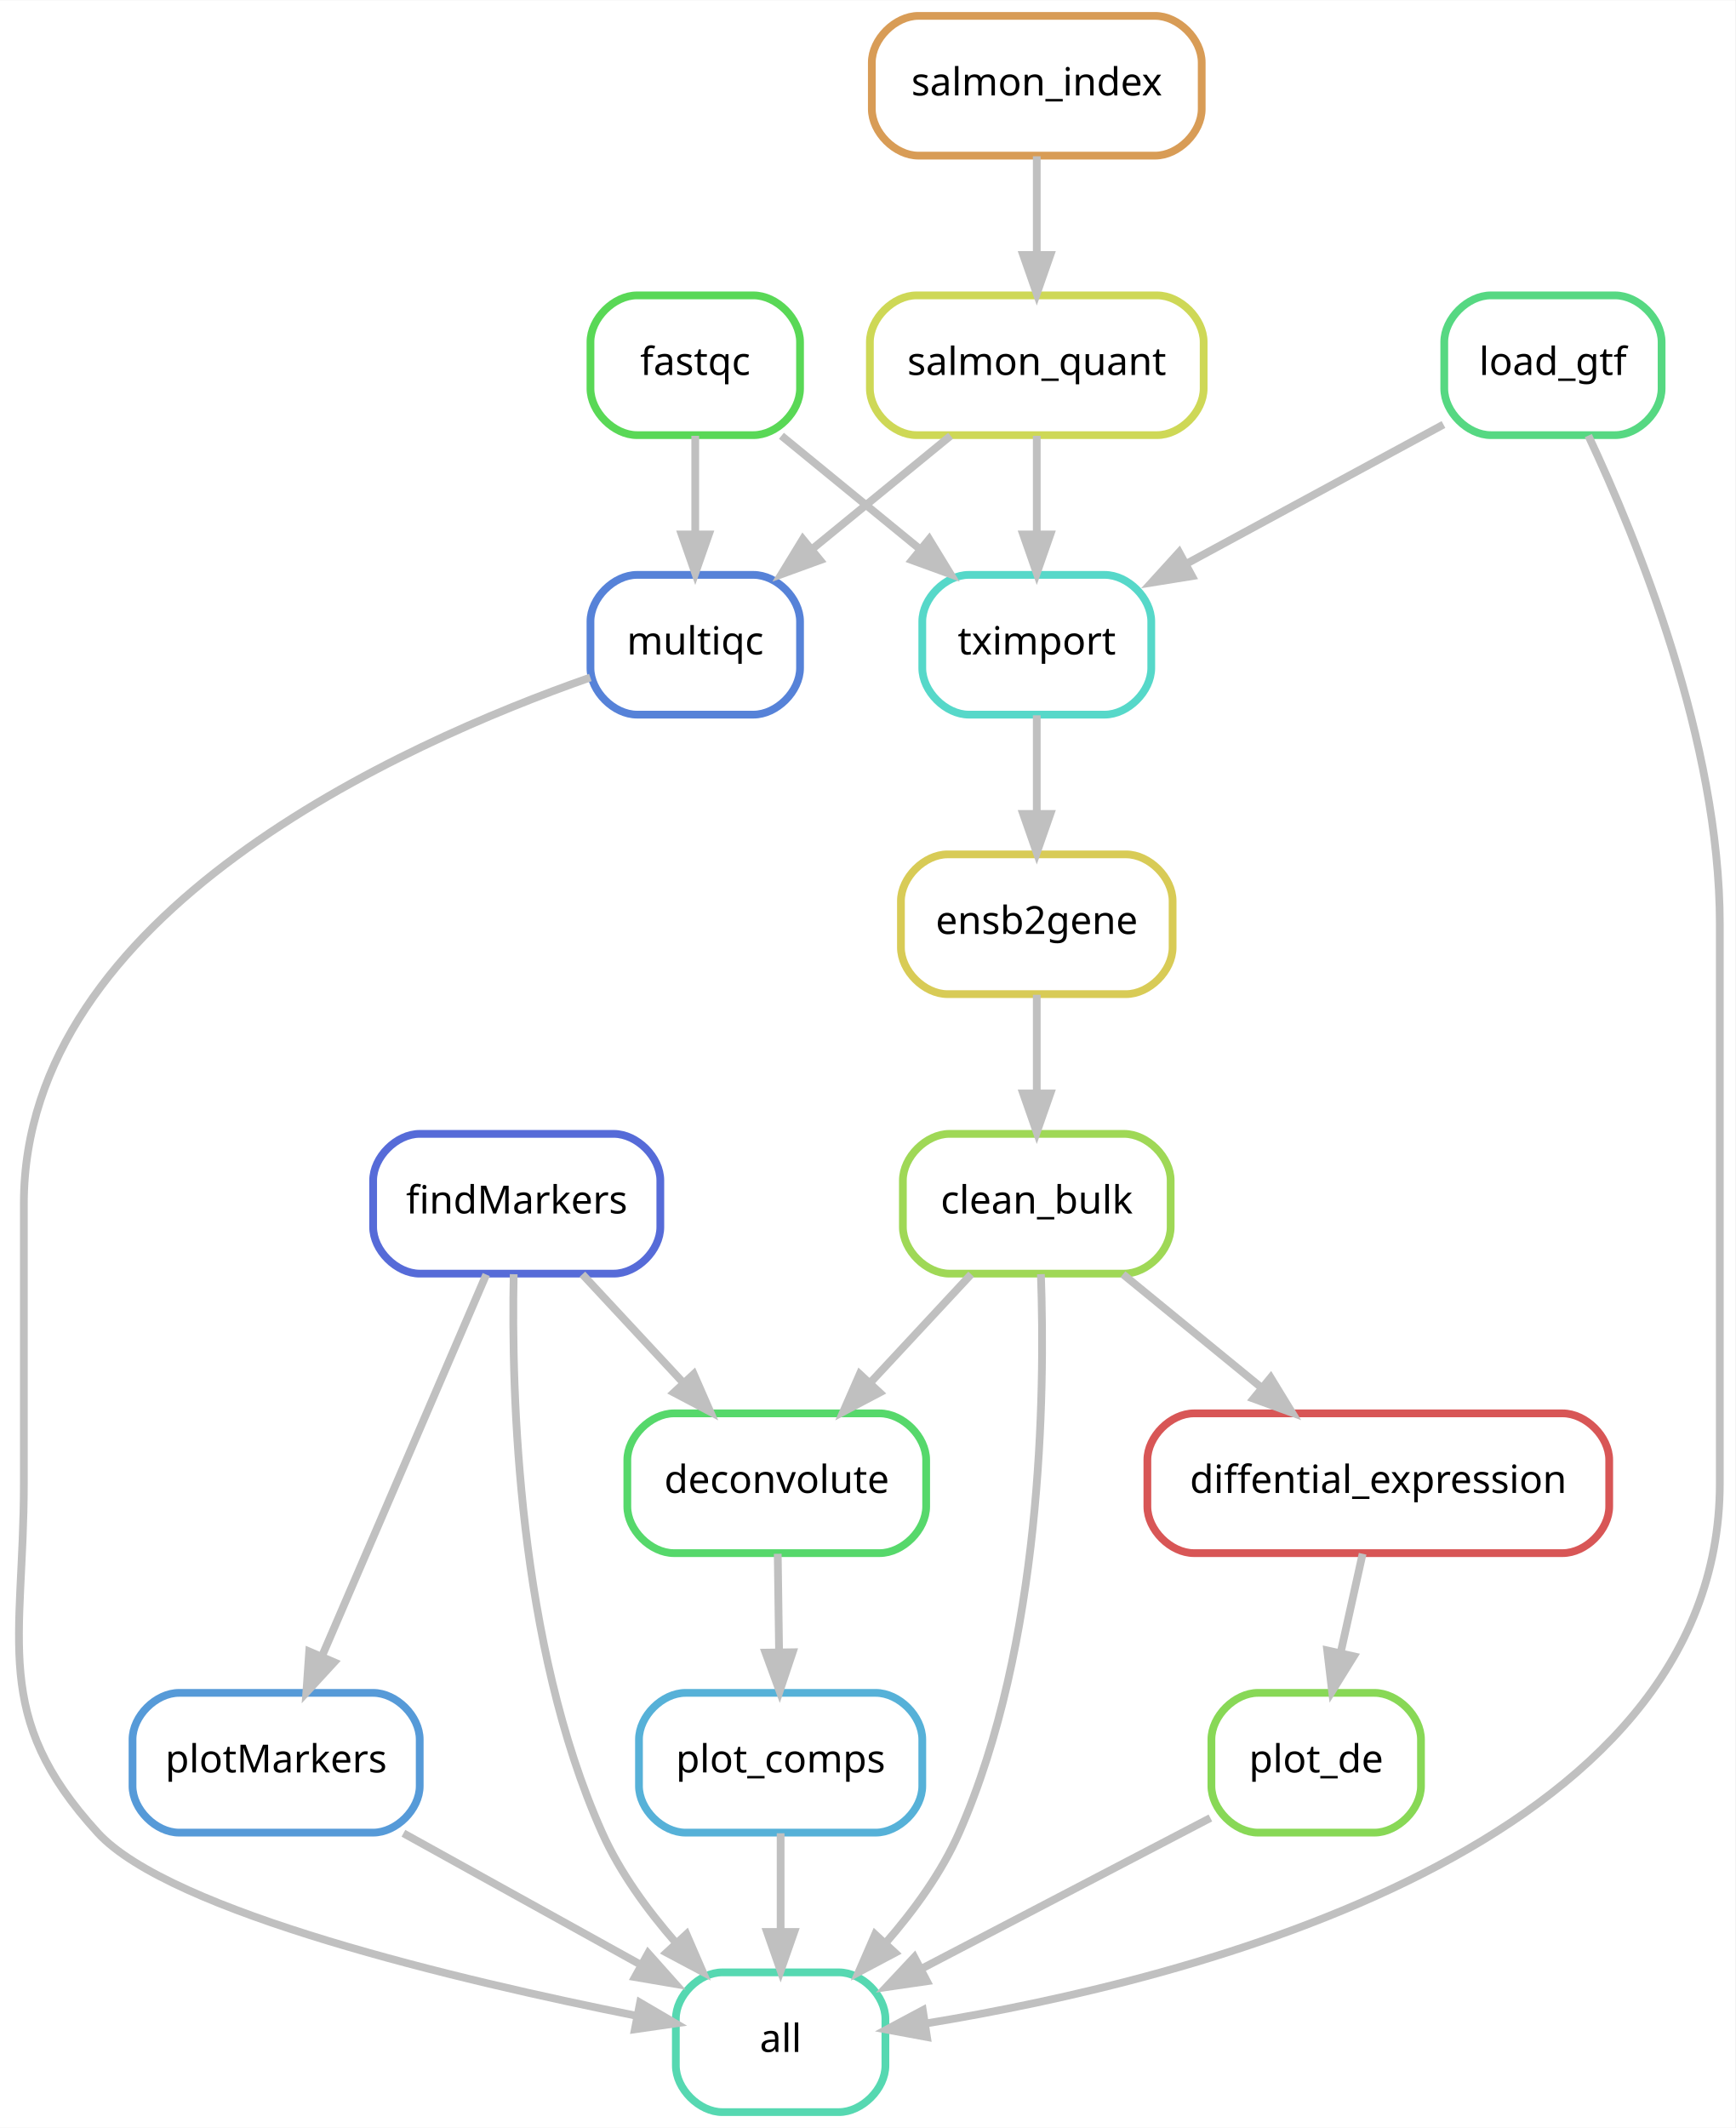
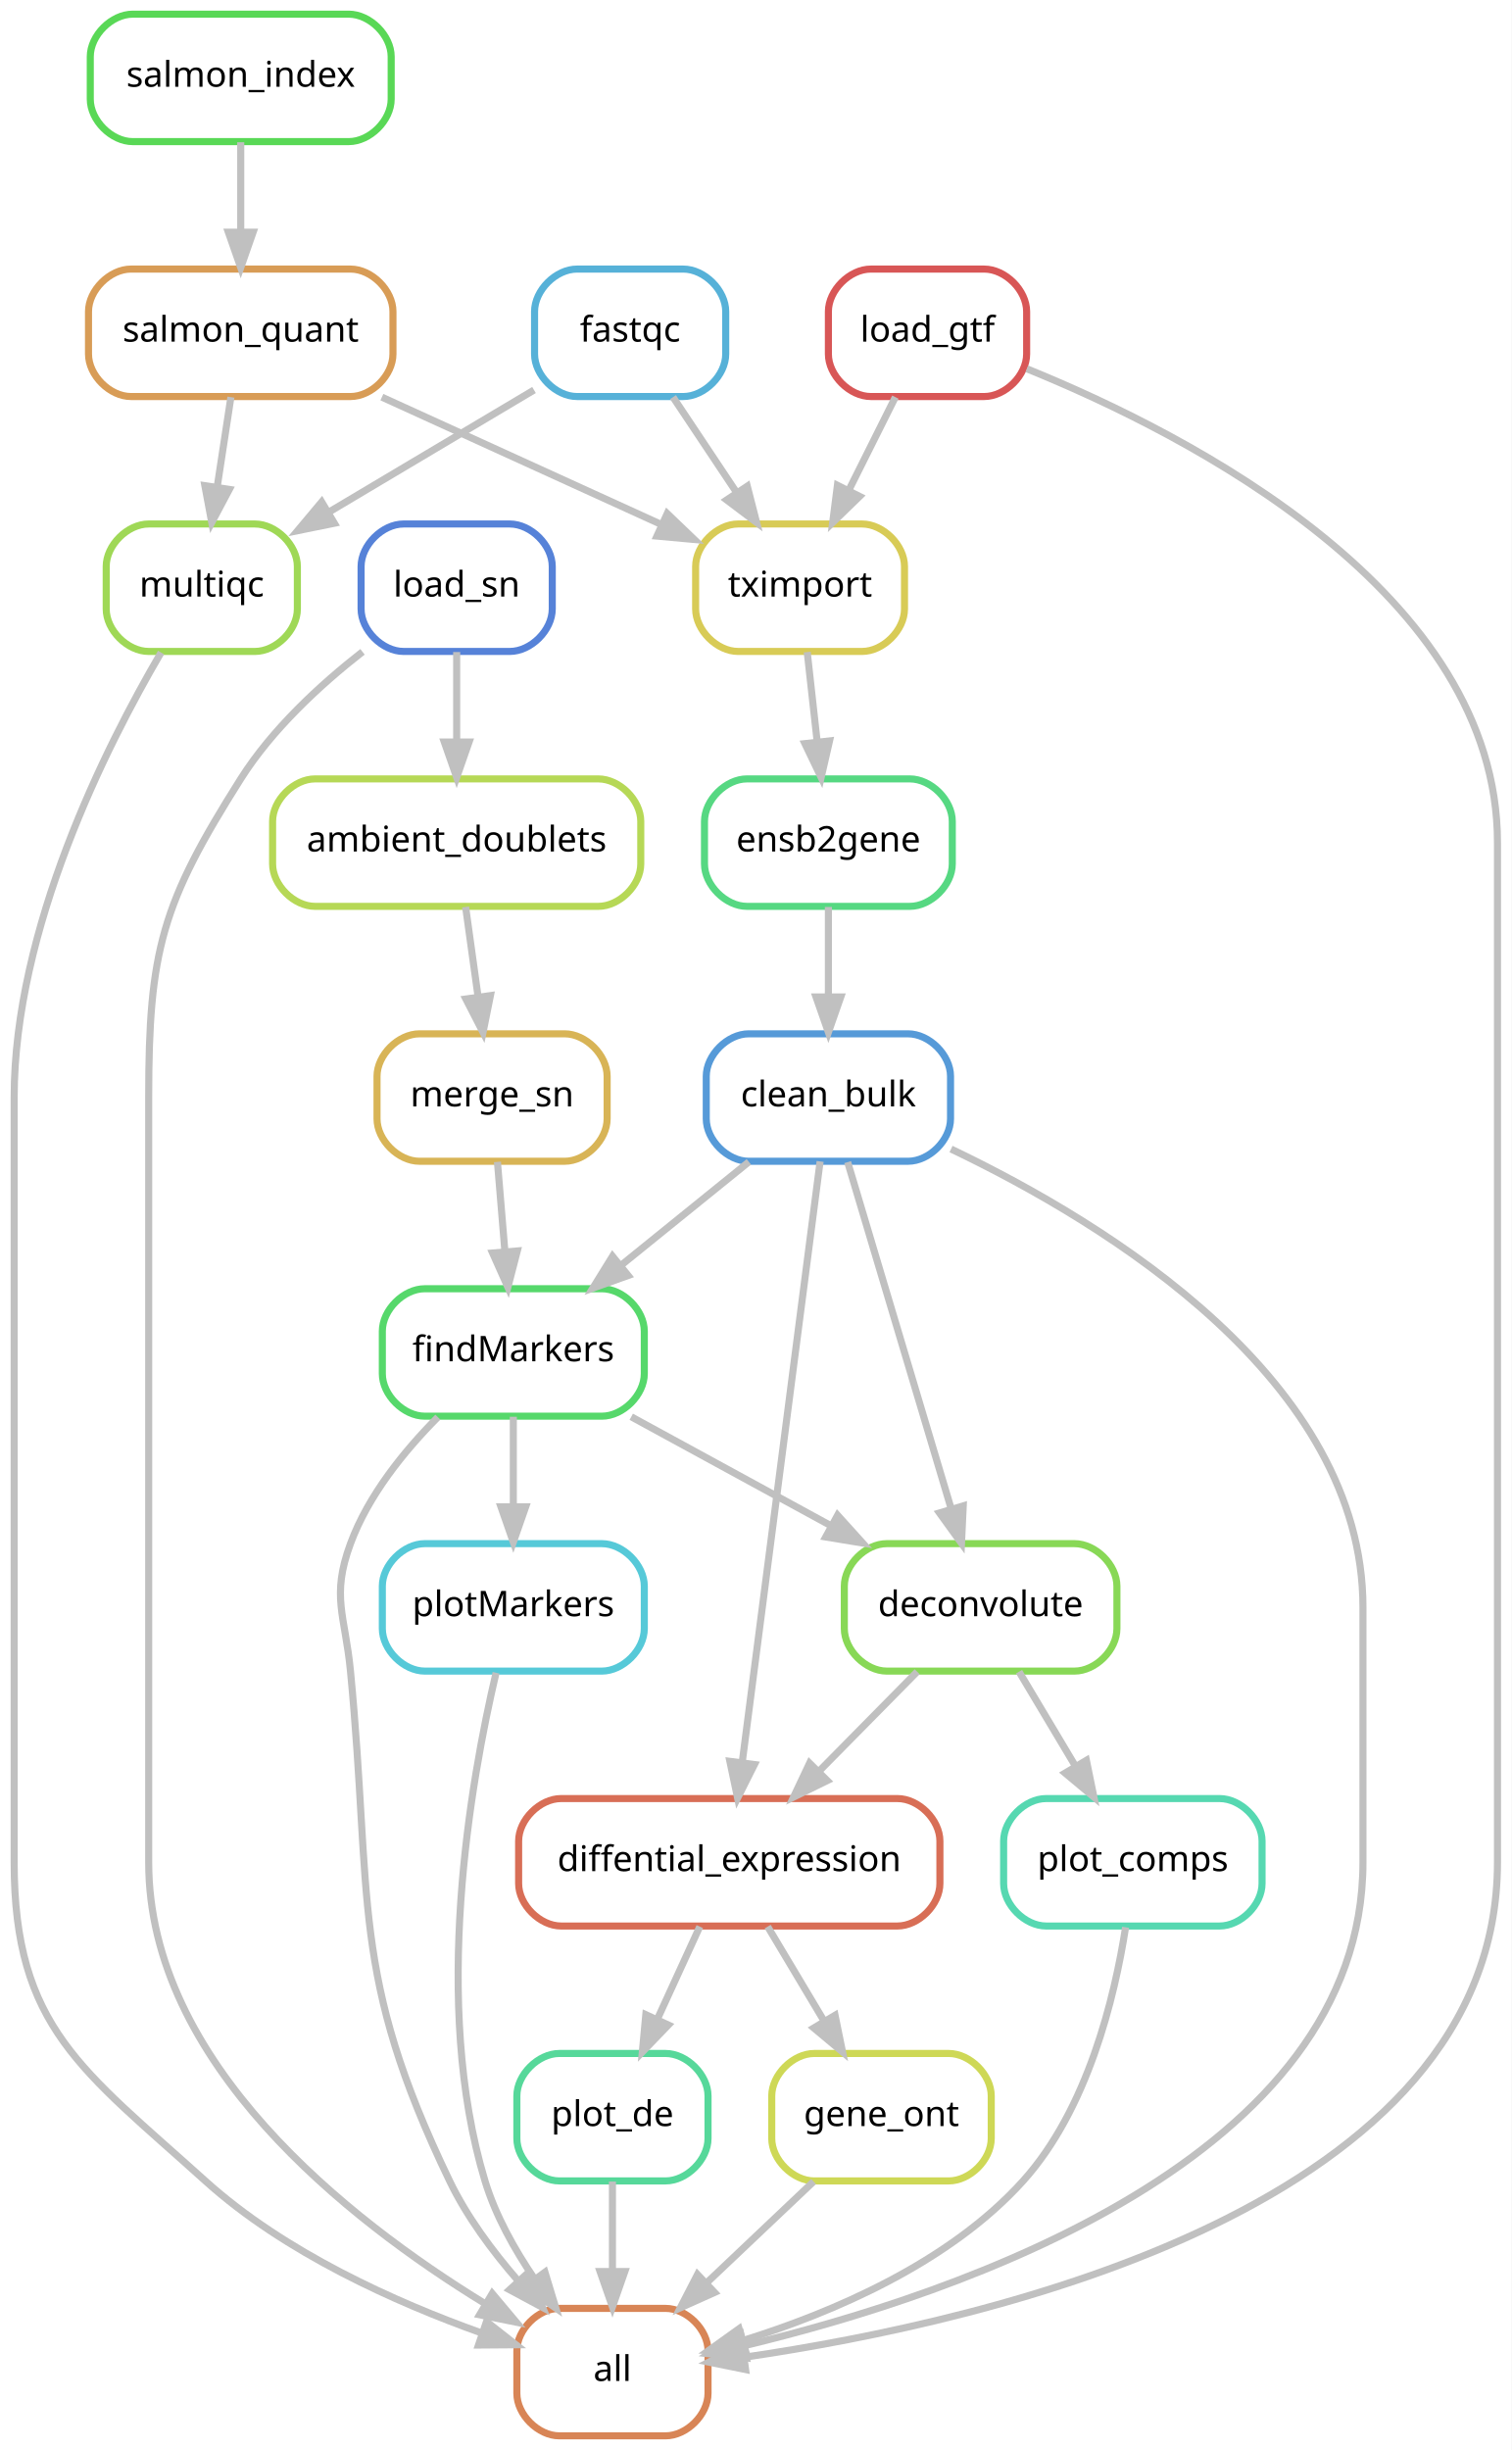
- <svg xmlns="http://www.w3.org/2000/svg" width="447pt" height="548pt" viewBox="0.00 0.00 447.15 548.00">
-   <g id="graph0" class="graph" transform="scale(1 1) rotate(0) translate(4 544)">
-     <polygon fill="#ffffff" stroke="transparent" points="-4,4 -4,-544 443.146,-544 443.146,4 -4,4" />
+ <svg xmlns="http://www.w3.org/2000/svg" width="427pt" height="692pt" viewBox="0.00 0.00 427.00 692.00">
+   <g id="graph0" class="graph" transform="scale(1 1) rotate(0) translate(4 688)">
+     <polygon fill="#ffffff" stroke="transparent" points="-4,4 -4,-688 423,-688 423,4 -4,4" />
    <g id="node1" class="node">
-       <path fill="none" stroke="#56d8b1" stroke-width="2" d="M212.146,-36C212.146,-36 182.146,-36 182.146,-36 176.146,-36 170.146,-30 170.146,-24 170.146,-24 170.146,-12 170.146,-12 170.146,-6 176.146,0 182.146,0 182.146,0 212.146,0 212.146,0 218.146,0 224.146,-6 224.146,-12 224.146,-12 224.146,-24 224.146,-24 224.146,-30 218.146,-36 212.146,-36" />
-       <text text-anchor="middle" x="197.146" y="-15.5" font-family="sans" font-size="10.00" fill="#000000">all</text>
+       <path fill="none" stroke="#d88556" stroke-width="2" d="M184,-36C184,-36 154,-36 154,-36 148,-36 142,-30 142,-24 142,-24 142,-12 142,-12 142,-6 148,0 154,0 154,0 184,0 184,0 190,0 196,-6 196,-12 196,-12 196,-24 196,-24 196,-30 190,-36 184,-36" />
+       <text text-anchor="middle" x="169" y="-15.5" font-family="sans" font-size="10.00" fill="#000000">all</text>
    </g>
    <g id="node2" class="node">
-       <path fill="none" stroke="#5682d8" stroke-width="2" d="M190.146,-396C190.146,-396 160.146,-396 160.146,-396 154.146,-396 148.146,-390 148.146,-384 148.146,-384 148.146,-372 148.146,-372 148.146,-366 154.146,-360 160.146,-360 160.146,-360 190.146,-360 190.146,-360 196.146,-360 202.146,-366 202.146,-372 202.146,-372 202.146,-384 202.146,-384 202.146,-390 196.146,-396 190.146,-396" />
-       <text text-anchor="middle" x="175.146" y="-375.5" font-family="sans" font-size="10.00" fill="#000000">multiqc</text>
+       <path fill="none" stroke="#9fd856" stroke-width="2" d="M68,-540C68,-540 38,-540 38,-540 32,-540 26,-534 26,-528 26,-528 26,-516 26,-516 26,-510 32,-504 38,-504 38,-504 68,-504 68,-504 74,-504 80,-510 80,-516 80,-516 80,-528 80,-528 80,-534 74,-540 68,-540" />
+       <text text-anchor="middle" x="53" y="-519.5" font-family="sans" font-size="10.00" fill="#000000">multiqc</text>
+     </g>
+     <g id="edge5" class="edge">
+       <path fill="none" stroke="#c0c0c0" stroke-width="2" d="M41.5,-503.696C25.912,-477.088 0,-425.685 0,-378 0,-378 0,-378 0,-162 0,-115.352 19.386,-103.271 54,-72 76.441,-51.727 107.831,-37.68 132.148,-29.005" />
+       <polygon fill="#c0c0c0" stroke="#c0c0c0" stroke-width="2" points="133.423,-32.268 141.754,-25.723 131.16,-25.644 133.423,-32.268" />
+     </g>
+     <g id="node3" class="node">
+       <path fill="none" stroke="#d89c56" stroke-width="2" d="M95,-612C95,-612 33,-612 33,-612 27,-612 21,-606 21,-600 21,-600 21,-588 21,-588 21,-582 27,-576 33,-576 33,-576 95,-576 95,-576 101,-576 107,-582 107,-588 107,-588 107,-600 107,-600 107,-606 101,-612 95,-612" />
+       <text text-anchor="middle" x="64" y="-591.5" font-family="sans" font-size="10.00" fill="#000000">salmon_quant</text>
+     </g>
+     <g id="edge10" class="edge">
+       <path fill="none" stroke="#c0c0c0" stroke-width="2" d="M61.224,-575.831C60.048,-568.131 58.649,-558.974 57.341,-550.417" />
+       <polygon fill="#c0c0c0" stroke="#c0c0c0" stroke-width="2" points="60.783,-549.77 55.813,-540.413 53.864,-550.827 60.783,-549.77" />
+     </g>
+     <g id="node14" class="node">
+       <path fill="none" stroke="#d8cb56" stroke-width="2" d="M239.5,-540C239.5,-540 204.5,-540 204.5,-540 198.5,-540 192.5,-534 192.5,-528 192.5,-528 192.5,-516 192.5,-516 192.5,-510 198.5,-504 204.5,-504 204.5,-504 239.5,-504 239.5,-504 245.5,-504 251.5,-510 251.5,-516 251.5,-516 251.5,-528 251.5,-528 251.5,-534 245.5,-540 239.5,-540" />
+       <text text-anchor="middle" x="222" y="-519.5" font-family="sans" font-size="10.00" fill="#000000">tximport</text>
+     </g>
+     <g id="edge22" class="edge">
+       <path fill="none" stroke="#c0c0c0" stroke-width="2" d="M103.87,-575.831C128.082,-564.798 158.853,-550.776 182.92,-539.808" />
+       <polygon fill="#c0c0c0" stroke="#c0c0c0" stroke-width="2" points="184.47,-542.948 192.119,-535.617 181.568,-536.579 184.47,-542.948" />
+     </g>
+     <g id="node4" class="node">
+       <path fill="none" stroke="#59d856" stroke-width="2" d="M94.5,-684C94.5,-684 33.5,-684 33.5,-684 27.5,-684 21.5,-678 21.5,-672 21.5,-672 21.5,-660 21.5,-660 21.5,-654 27.5,-648 33.5,-648 33.5,-648 94.5,-648 94.5,-648 100.5,-648 106.5,-654 106.5,-660 106.5,-660 106.5,-672 106.5,-672 106.5,-678 100.5,-684 94.5,-684" />
+       <text text-anchor="middle" x="64" y="-663.5" font-family="sans" font-size="10.00" fill="#000000">salmon_index</text>
+     </g>
+     <g id="edge12" class="edge">
+       <path fill="none" stroke="#c0c0c0" stroke-width="2" d="M64,-647.831C64,-640.131 64,-630.974 64,-622.417" />
+       <polygon fill="#c0c0c0" stroke="#c0c0c0" stroke-width="2" points="67.5,-622.413 64,-612.413 60.5,-622.413 67.5,-622.413" />
+     </g>
+     <g id="node5" class="node">
+       <path fill="none" stroke="#56b1d8" stroke-width="2" d="M189,-612C189,-612 159,-612 159,-612 153,-612 147,-606 147,-600 147,-600 147,-588 147,-588 147,-582 153,-576 159,-576 159,-576 189,-576 189,-576 195,-576 201,-582 201,-588 201,-588 201,-600 201,-600 201,-606 195,-612 189,-612" />
+       <text text-anchor="middle" x="174" y="-591.5" font-family="sans" font-size="10.00" fill="#000000">fastqc</text>
+     </g>
+     <g id="edge11" class="edge">
+       <path fill="none" stroke="#c0c0c0" stroke-width="2" d="M146.845,-577.842C129.72,-567.652 107.411,-554.376 88.841,-543.327" />
+       <polygon fill="#c0c0c0" stroke="#c0c0c0" stroke-width="2" points="90.448,-540.21 80.064,-538.104 86.868,-546.226 90.448,-540.21" />
+     </g>
+     <g id="edge23" class="edge">
+       <path fill="none" stroke="#c0c0c0" stroke-width="2" d="M186.112,-575.831C191.528,-567.708 198.024,-557.964 203.992,-549.012" />
+       <polygon fill="#c0c0c0" stroke="#c0c0c0" stroke-width="2" points="207.09,-550.675 209.725,-540.413 201.265,-546.792 207.09,-550.675" />
+     </g>
+     <g id="node6" class="node">
+       <path fill="none" stroke="#56d8b1" stroke-width="2" d="M340.5,-180C340.5,-180 291.5,-180 291.5,-180 285.5,-180 279.5,-174 279.5,-168 279.5,-168 279.5,-156 279.5,-156 279.5,-150 285.5,-144 291.5,-144 291.5,-144 340.5,-144 340.5,-144 346.5,-144 352.5,-150 352.5,-156 352.5,-156 352.5,-168 352.5,-168 352.5,-174 346.5,-180 340.5,-180" />
+       <text text-anchor="middle" x="316" y="-159.5" font-family="sans" font-size="10.00" fill="#000000">plot_comps</text>
+     </g>
+     <g id="edge8" class="edge">
+       <path fill="none" stroke="#c0c0c0" stroke-width="2" d="M313.953,-143.647C310.855,-123.789 303.253,-92.257 285,-72 264.127,-48.836 231.269,-34.839 205.845,-26.921" />
+       <polygon fill="#c0c0c0" stroke="#c0c0c0" stroke-width="2" points="206.739,-23.536 196.158,-24.082 204.77,-30.253 206.739,-23.536" />
+     </g>
+     <g id="node7" class="node">
+       <path fill="none" stroke="#88d856" stroke-width="2" d="M299.5,-252C299.5,-252 246.5,-252 246.5,-252 240.5,-252 234.5,-246 234.5,-240 234.5,-240 234.5,-228 234.5,-228 234.5,-222 240.5,-216 246.5,-216 246.5,-216 299.5,-216 299.5,-216 305.5,-216 311.5,-222 311.5,-228 311.5,-228 311.5,-240 311.5,-240 311.5,-246 305.5,-252 299.5,-252" />
+       <text text-anchor="middle" x="273" y="-231.5" font-family="sans" font-size="10.00" fill="#000000">deconvolute</text>
+     </g>
+     <g id="edge13" class="edge">
+       <path fill="none" stroke="#c0c0c0" stroke-width="2" d="M283.851,-215.831C288.702,-207.708 294.522,-197.964 299.868,-189.012" />
+       <polygon fill="#c0c0c0" stroke="#c0c0c0" stroke-width="2" points="302.881,-190.793 305.003,-180.413 296.871,-187.204 302.881,-190.793" />
+     </g>
+     <g id="node17" class="node">
+       <path fill="none" stroke="#d86e56" stroke-width="2" d="M249.5,-180C249.5,-180 154.5,-180 154.5,-180 148.5,-180 142.5,-174 142.5,-168 142.5,-168 142.5,-156 142.5,-156 142.5,-150 148.5,-144 154.5,-144 154.5,-144 249.5,-144 249.5,-144 255.5,-144 261.5,-150 261.5,-156 261.5,-156 261.5,-168 261.5,-168 261.5,-174 255.5,-180 249.5,-180" />
+       <text text-anchor="middle" x="202" y="-159.5" font-family="sans" font-size="10.00" fill="#000000">diffential_expression</text>
+     </g>
+     <g id="edge27" class="edge">
+       <path fill="none" stroke="#c0c0c0" stroke-width="2" d="M255.084,-215.831C246.656,-207.285 236.459,-196.944 227.264,-187.62" />
+       <polygon fill="#c0c0c0" stroke="#c0c0c0" stroke-width="2" points="229.671,-185.076 220.157,-180.413 224.687,-189.991 229.671,-185.076" />
+     </g>
+     <g id="node8" class="node">
+       <path fill="none" stroke="#56d86b" stroke-width="2" d="M166,-324C166,-324 116,-324 116,-324 110,-324 104,-318 104,-312 104,-312 104,-300 104,-300 104,-294 110,-288 116,-288 116,-288 166,-288 166,-288 172,-288 178,-294 178,-300 178,-300 178,-312 178,-312 178,-318 172,-324 166,-324" />
+       <text text-anchor="middle" x="141" y="-303.5" font-family="sans" font-size="10.00" fill="#000000">findMarkers</text>
+     </g>
+     <g id="edge2" class="edge">
+       <path fill="none" stroke="#c0c0c0" stroke-width="2" d="M119.687,-287.731C110.187,-278.176 100.021,-265.637 95,-252 89.472,-236.985 93.466,-231.926 95,-216 101.251,-151.102 94.711,-130.742 123,-72 127.859,-61.91 135.071,-52.174 142.35,-43.815" />
+       <polygon fill="#c0c0c0" stroke="#c0c0c0" stroke-width="2" points="145.102,-45.992 149.276,-36.255 139.94,-41.264 145.102,-45.992" />
+     </g>
+     <g id="edge15" class="edge">
+       <path fill="none" stroke="#c0c0c0" stroke-width="2" d="M174.309,-287.831C191.427,-278.494 212.471,-267.016 230.722,-257.061" />
+       <polygon fill="#c0c0c0" stroke="#c0c0c0" stroke-width="2" points="232.599,-260.024 239.702,-252.163 229.246,-253.879 232.599,-260.024" />
+     </g>
+     <g id="node18" class="node">
+       <path fill="none" stroke="#56c9d8" stroke-width="2" d="M166,-252C166,-252 116,-252 116,-252 110,-252 104,-246 104,-240 104,-240 104,-228 104,-228 104,-222 110,-216 116,-216 116,-216 166,-216 166,-216 172,-216 178,-222 178,-228 178,-228 178,-240 178,-240 178,-246 172,-252 166,-252" />
+       <text text-anchor="middle" x="141" y="-231.5" font-family="sans" font-size="10.00" fill="#000000">plotMarkers</text>
+     </g>
+     <g id="edge28" class="edge">
+       <path fill="none" stroke="#c0c0c0" stroke-width="2" d="M141,-287.831C141,-280.131 141,-270.974 141,-262.417" />
+       <polygon fill="#c0c0c0" stroke="#c0c0c0" stroke-width="2" points="144.5,-262.413 141,-252.413 137.5,-262.413 144.5,-262.413" />
+     </g>
+     <g id="node9" class="node">
+       <path fill="none" stroke="#d8b456" stroke-width="2" d="M155.5,-396C155.5,-396 114.5,-396 114.5,-396 108.5,-396 102.5,-390 102.5,-384 102.5,-384 102.5,-372 102.5,-372 102.5,-366 108.5,-360 114.5,-360 114.5,-360 155.5,-360 155.5,-360 161.5,-360 167.5,-366 167.5,-372 167.5,-372 167.5,-384 167.5,-384 167.5,-390 161.5,-396 155.5,-396" />
+       <text text-anchor="middle" x="135" y="-375.5" font-family="sans" font-size="10.00" fill="#000000">merge_sn</text>
+     </g>
+     <g id="edge16" class="edge">
+       <path fill="none" stroke="#c0c0c0" stroke-width="2" d="M136.514,-359.831C137.156,-352.131 137.919,-342.974 138.632,-334.417" />
+       <polygon fill="#c0c0c0" stroke="#c0c0c0" stroke-width="2" points="142.123,-334.669 139.466,-324.413 135.147,-334.088 142.123,-334.669" />
+     </g>
+     <g id="node10" class="node">
+       <path fill="none" stroke="#b6d856" stroke-width="2" d="M165,-468C165,-468 85,-468 85,-468 79,-468 73,-462 73,-456 73,-456 73,-444 73,-444 73,-438 79,-432 85,-432 85,-432 165,-432 165,-432 171,-432 177,-438 177,-444 177,-444 177,-456 177,-456 177,-462 171,-468 165,-468" />
+       <text text-anchor="middle" x="125" y="-447.5" font-family="sans" font-size="10.00" fill="#000000">ambient_doublets</text>
+     </g>
+     <g id="edge18" class="edge">
+       <path fill="none" stroke="#c0c0c0" stroke-width="2" d="M127.523,-431.831C128.593,-424.131 129.865,-414.974 131.053,-406.417" />
+       <polygon fill="#c0c0c0" stroke="#c0c0c0" stroke-width="2" points="134.534,-406.8 132.443,-396.413 127.6,-405.837 134.534,-406.8" />
+     </g>
+     <g id="node11" class="node">
+       <path fill="none" stroke="#5682d8" stroke-width="2" d="M140,-540C140,-540 110,-540 110,-540 104,-540 98,-534 98,-528 98,-528 98,-516 98,-516 98,-510 104,-504 110,-504 110,-504 140,-504 140,-504 146,-504 152,-510 152,-516 152,-516 152,-528 152,-528 152,-534 146,-540 140,-540" />
+       <text text-anchor="middle" x="125" y="-519.5" font-family="sans" font-size="10.00" fill="#000000">load_sn</text>
+     </g>
+     <g id="edge6" class="edge">
+       <path fill="none" stroke="#c0c0c0" stroke-width="2" d="M98.398,-503.899C86.344,-494.469 72.842,-481.988 64,-468 41.753,-432.806 38,-419.636 38,-378 38,-378 38,-378 38,-162 38,-105.367 94.126,-61.177 132.903,-37.405" />
+       <polygon fill="#c0c0c0" stroke="#c0c0c0" stroke-width="2" points="135.047,-40.202 141.857,-32.085 131.472,-34.184 135.047,-40.202" />
+     </g>
+     <g id="edge19" class="edge">
+       <path fill="none" stroke="#c0c0c0" stroke-width="2" d="M125,-503.831C125,-496.131 125,-486.974 125,-478.417" />
+       <polygon fill="#c0c0c0" stroke="#c0c0c0" stroke-width="2" points="128.5,-478.413 125,-468.413 121.5,-478.413 128.5,-478.413" />
+     </g>
+     <g id="node12" class="node">
+       <path fill="none" stroke="#569ad8" stroke-width="2" d="M252.5,-396C252.5,-396 207.5,-396 207.5,-396 201.5,-396 195.5,-390 195.5,-384 195.5,-384 195.5,-372 195.5,-372 195.5,-366 201.5,-360 207.5,-360 207.5,-360 252.5,-360 252.5,-360 258.5,-360 264.5,-366 264.5,-372 264.5,-372 264.5,-384 264.5,-384 264.5,-390 258.5,-396 252.5,-396" />
+       <text text-anchor="middle" x="230" y="-375.5" font-family="sans" font-size="10.00" fill="#000000">clean_bulk</text>
    </g>
    <g id="edge4" class="edge">
-       <path fill="none" stroke="#c0c0c0" stroke-width="2" d="M148.115,-369.568C99.458,-352.515 2.146,-309.03 2.146,-234 2.146,-234 2.146,-234 2.146,-162 2.146,-121.118 -6.438,-102.174 21.146,-72 39.891,-51.494 114.345,-33.935 160.198,-24.778" />
-       <polygon fill="#c0c0c0" stroke="#c0c0c0" stroke-width="2" points="160.933,-28.201 170.075,-22.847 159.589,-21.331 160.933,-28.201" />
+       <path fill="none" stroke="#c0c0c0" stroke-width="2" d="M264.642,-363.462C309.223,-342.161 381,-297.937 381,-234 381,-234 381,-234 381,-162 381,-78.511 267.099,-40.048 206.273,-25.46" />
+       <polygon fill="#c0c0c0" stroke="#c0c0c0" stroke-width="2" points="206.811,-21.992 196.281,-23.164 205.243,-28.815 206.811,-21.992" />
    </g>
-     <g id="node3" class="node">
-       <path fill="none" stroke="#ced856" stroke-width="2" d="M294.146,-468C294.146,-468 232.146,-468 232.146,-468 226.146,-468 220.146,-462 220.146,-456 220.146,-456 220.146,-444 220.146,-444 220.146,-438 226.146,-432 232.146,-432 232.146,-432 294.146,-432 294.146,-432 300.146,-432 306.146,-438 306.146,-444 306.146,-444 306.146,-456 306.146,-456 306.146,-462 300.146,-468 294.146,-468" />
-       <text text-anchor="middle" x="263.146" y="-447.5" font-family="sans" font-size="10.00" fill="#000000">salmon_quant</text>
+     <g id="edge14" class="edge">
+       <path fill="none" stroke="#c0c0c0" stroke-width="2" d="M235.446,-359.762C242.813,-335.093 256.021,-290.86 264.647,-261.973" />
+       <polygon fill="#c0c0c0" stroke="#c0c0c0" stroke-width="2" points="268.091,-262.673 267.598,-252.09 261.383,-260.67 268.091,-262.673" />
    </g>
-     <g id="edge8" class="edge">
-       <path fill="none" stroke="#c0c0c0" stroke-width="2" d="M240.94,-431.831C230.101,-422.963 216.901,-412.164 205.178,-402.572" />
-       <polygon fill="#c0c0c0" stroke="#c0c0c0" stroke-width="2" points="207.301,-399.786 197.345,-396.163 202.868,-405.204 207.301,-399.786" />
+     <g id="edge17" class="edge">
+       <path fill="none" stroke="#c0c0c0" stroke-width="2" d="M207.542,-359.831C196.579,-350.963 183.23,-340.164 171.374,-330.572" />
+       <polygon fill="#c0c0c0" stroke="#c0c0c0" stroke-width="2" points="173.427,-327.731 163.451,-324.163 169.024,-333.173 173.427,-327.731" />
    </g>
-     <g id="node11" class="node">
-       <path fill="none" stroke="#56d8c9" stroke-width="2" d="M280.646,-396C280.646,-396 245.646,-396 245.646,-396 239.646,-396 233.646,-390 233.646,-384 233.646,-384 233.646,-372 233.646,-372 233.646,-366 239.646,-360 245.646,-360 245.646,-360 280.646,-360 280.646,-360 286.646,-360 292.646,-366 292.646,-372 292.646,-372 292.646,-384 292.646,-384 292.646,-390 286.646,-396 280.646,-396" />
-       <text text-anchor="middle" x="263.146" y="-375.5" font-family="sans" font-size="10.00" fill="#000000">tximport</text>
+     <g id="edge26" class="edge">
+       <path fill="none" stroke="#c0c0c0" stroke-width="2" d="M227.661,-359.955C222.781,-322.314 211.487,-235.187 205.646,-190.125" />
+       <polygon fill="#c0c0c0" stroke="#c0c0c0" stroke-width="2" points="209.109,-189.612 204.352,-180.145 202.167,-190.512 209.109,-189.612" />
    </g>
-     <g id="edge16" class="edge">
-       <path fill="none" stroke="#c0c0c0" stroke-width="2" d="M263.146,-431.831C263.146,-424.131 263.146,-414.974 263.146,-406.417" />
-       <polygon fill="#c0c0c0" stroke="#c0c0c0" stroke-width="2" points="266.646,-406.413 263.146,-396.413 259.646,-406.413 266.646,-406.413" />
+     <g id="node13" class="node">
+       <path fill="none" stroke="#56d882" stroke-width="2" d="M253,-468C253,-468 207,-468 207,-468 201,-468 195,-462 195,-456 195,-456 195,-444 195,-444 195,-438 201,-432 207,-432 207,-432 253,-432 253,-432 259,-432 265,-438 265,-444 265,-444 265,-456 265,-456 265,-462 259,-468 253,-468" />
+       <text text-anchor="middle" x="230" y="-447.5" font-family="sans" font-size="10.00" fill="#000000">ensb2gene</text>
    </g>
-     <g id="node4" class="node">
-       <path fill="none" stroke="#d89c56" stroke-width="2" d="M293.646,-540C293.646,-540 232.646,-540 232.646,-540 226.646,-540 220.646,-534 220.646,-528 220.646,-528 220.646,-516 220.646,-516 220.646,-510 226.646,-504 232.646,-504 232.646,-504 293.646,-504 293.646,-504 299.646,-504 305.646,-510 305.646,-516 305.646,-516 305.646,-528 305.646,-528 305.646,-534 299.646,-540 293.646,-540" />
-       <text text-anchor="middle" x="263.146" y="-519.5" font-family="sans" font-size="10.00" fill="#000000">salmon_index</text>
+     <g id="edge20" class="edge">
+       <path fill="none" stroke="#c0c0c0" stroke-width="2" d="M230,-431.831C230,-424.131 230,-414.974 230,-406.417" />
+       <polygon fill="#c0c0c0" stroke="#c0c0c0" stroke-width="2" points="233.5,-406.413 230,-396.413 226.5,-406.413 233.5,-406.413" />
    </g>
-     <g id="edge10" class="edge">
-       <path fill="none" stroke="#c0c0c0" stroke-width="2" d="M263.146,-503.831C263.146,-496.131 263.146,-486.974 263.146,-478.417" />
-       <polygon fill="#c0c0c0" stroke="#c0c0c0" stroke-width="2" points="266.646,-478.413 263.146,-468.413 259.646,-478.413 266.646,-478.413" />
+     <g id="edge21" class="edge">
+       <path fill="none" stroke="#c0c0c0" stroke-width="2" d="M224.019,-503.831C224.874,-496.131 225.892,-486.974 226.843,-478.417" />
+       <polygon fill="#c0c0c0" stroke="#c0c0c0" stroke-width="2" points="230.328,-478.739 227.954,-468.413 223.371,-477.966 230.328,-478.739" />
    </g>
-     <g id="node5" class="node">
-       <path fill="none" stroke="#59d856" stroke-width="2" d="M190.146,-468C190.146,-468 160.146,-468 160.146,-468 154.146,-468 148.146,-462 148.146,-456 148.146,-456 148.146,-444 148.146,-444 148.146,-438 154.146,-432 160.146,-432 160.146,-432 190.146,-432 190.146,-432 196.146,-432 202.146,-438 202.146,-444 202.146,-444 202.146,-456 202.146,-456 202.146,-462 196.146,-468 190.146,-468" />
-       <text text-anchor="middle" x="175.146" y="-447.5" font-family="sans" font-size="10.00" fill="#000000">fastqc</text>
+     <g id="node15" class="node">
+       <path fill="none" stroke="#d85656" stroke-width="2" d="M274,-612C274,-612 242,-612 242,-612 236,-612 230,-606 230,-600 230,-600 230,-588 230,-588 230,-582 236,-576 242,-576 242,-576 274,-576 274,-576 280,-576 286,-582 286,-588 286,-588 286,-600 286,-600 286,-606 280,-612 274,-612" />
+       <text text-anchor="middle" x="258" y="-591.5" font-family="sans" font-size="10.00" fill="#000000">load_gtf</text>
+     </g>
+     <g id="edge3" class="edge">
+       <path fill="none" stroke="#c0c0c0" stroke-width="2" d="M286.044,-583.84C332.172,-565.114 419,-520.501 419,-450 419,-450 419,-450 419,-162 419,-65.048 276.075,-32.384 206.359,-22.218" />
+       <polygon fill="#c0c0c0" stroke="#c0c0c0" stroke-width="2" points="206.614,-18.72 196.23,-20.824 205.66,-25.654 206.614,-18.72" />
+     </g>
+     <g id="edge24" class="edge">
+       <path fill="none" stroke="#c0c0c0" stroke-width="2" d="M248.916,-575.831C244.939,-567.877 240.185,-558.369 235.786,-549.572" />
+       <polygon fill="#c0c0c0" stroke="#c0c0c0" stroke-width="2" points="238.809,-547.792 231.207,-540.413 232.548,-550.923 238.809,-547.792" />
+     </g>
+     <g id="node16" class="node">
+       <path fill="none" stroke="#56d89a" stroke-width="2" d="M184,-108C184,-108 154,-108 154,-108 148,-108 142,-102 142,-96 142,-96 142,-84 142,-84 142,-78 148,-72 154,-72 154,-72 184,-72 184,-72 190,-72 196,-78 196,-84 196,-84 196,-96 196,-96 196,-102 190,-108 184,-108" />
+       <text text-anchor="middle" x="169" y="-87.5" font-family="sans" font-size="10.00" fill="#000000">plot_de</text>
+     </g>
+     <g id="edge7" class="edge">
+       <path fill="none" stroke="#c0c0c0" stroke-width="2" d="M169,-71.831C169,-64.131 169,-54.974 169,-46.417" />
+       <polygon fill="#c0c0c0" stroke="#c0c0c0" stroke-width="2" points="172.5,-46.413 169,-36.413 165.5,-46.413 172.5,-46.413" />
+     </g>
+     <g id="edge25" class="edge">
+       <path fill="none" stroke="#c0c0c0" stroke-width="2" d="M193.673,-143.831C190.027,-135.877 185.669,-126.369 181.637,-117.572" />
+       <polygon fill="#c0c0c0" stroke="#c0c0c0" stroke-width="2" points="184.788,-116.046 177.439,-108.413 178.424,-118.962 184.788,-116.046" />
+     </g>
+     <g id="node19" class="node">
+       <path fill="none" stroke="#ced856" stroke-width="2" d="M264,-108C264,-108 226,-108 226,-108 220,-108 214,-102 214,-96 214,-96 214,-84 214,-84 214,-78 220,-72 226,-72 226,-72 264,-72 264,-72 270,-72 276,-78 276,-84 276,-84 276,-96 276,-96 276,-102 270,-108 264,-108" />
+       <text text-anchor="middle" x="245" y="-87.5" font-family="sans" font-size="10.00" fill="#000000">gene_ont</text>
+     </g>
+     <g id="edge29" class="edge">
+       <path fill="none" stroke="#c0c0c0" stroke-width="2" d="M212.851,-143.831C217.702,-135.708 223.522,-125.964 228.868,-117.012" />
+       <polygon fill="#c0c0c0" stroke="#c0c0c0" stroke-width="2" points="231.881,-118.793 234.003,-108.413 225.871,-115.204 231.881,-118.793" />
+     </g>
+     <g id="edge1" class="edge">
+       <path fill="none" stroke="#c0c0c0" stroke-width="2" d="M136.128,-215.531C128.923,-184.933 117.822,-122.129 133,-72 135.956,-62.236 141.325,-52.623 147.03,-44.276" />
+       <polygon fill="#c0c0c0" stroke="#c0c0c0" stroke-width="2" points="149.941,-46.224 153.01,-36.083 144.287,-42.097 149.941,-46.224" />
    </g>
    <g id="edge9" class="edge">
-       <path fill="none" stroke="#c0c0c0" stroke-width="2" d="M175.146,-431.831C175.146,-424.131 175.146,-414.974 175.146,-406.417" />
-       <polygon fill="#c0c0c0" stroke="#c0c0c0" stroke-width="2" points="178.646,-406.413 175.146,-396.413 171.646,-406.413 178.646,-406.413" />
-     </g>
-     <g id="edge17" class="edge">
-       <path fill="none" stroke="#c0c0c0" stroke-width="2" d="M197.352,-431.831C208.191,-422.963 221.39,-412.164 233.114,-402.572" />
-       <polygon fill="#c0c0c0" stroke="#c0c0c0" stroke-width="2" points="235.424,-405.204 240.947,-396.163 230.991,-399.786 235.424,-405.204" />
-     </g>
-     <g id="node6" class="node">
-       <path fill="none" stroke="#56b1d8" stroke-width="2" d="M221.646,-108C221.646,-108 172.646,-108 172.646,-108 166.646,-108 160.646,-102 160.646,-96 160.646,-96 160.646,-84 160.646,-84 160.646,-78 166.646,-72 172.646,-72 172.646,-72 221.646,-72 221.646,-72 227.646,-72 233.646,-78 233.646,-84 233.646,-84 233.646,-96 233.646,-96 233.646,-102 227.646,-108 221.646,-108" />
-       <text text-anchor="middle" x="197.146" y="-87.5" font-family="sans" font-size="10.00" fill="#000000">plot_comps</text>
-     </g>
-     <g id="edge6" class="edge">
-       <path fill="none" stroke="#c0c0c0" stroke-width="2" d="M197.146,-71.831C197.146,-64.131 197.146,-54.974 197.146,-46.417" />
-       <polygon fill="#c0c0c0" stroke="#c0c0c0" stroke-width="2" points="200.646,-46.413 197.146,-36.413 193.646,-46.413 200.646,-46.413" />
-     </g>
-     <g id="node7" class="node">
-       <path fill="none" stroke="#566bd8" stroke-width="2" d="M154.146,-252C154.146,-252 104.146,-252 104.146,-252 98.146,-252 92.146,-246 92.146,-240 92.146,-240 92.146,-228 92.146,-228 92.146,-222 98.146,-216 104.146,-216 104.146,-216 154.146,-216 154.146,-216 160.146,-216 166.146,-222 166.146,-228 166.146,-228 166.146,-240 166.146,-240 166.146,-246 160.146,-252 154.146,-252" />
-       <text text-anchor="middle" x="129.146" y="-231.5" font-family="sans" font-size="10.00" fill="#000000">findMarkers</text>
-     </g>
-     <g id="edge5" class="edge">
-       <path fill="none" stroke="#c0c0c0" stroke-width="2" d="M128.364,-215.847C127.724,-184.905 129.432,-120.587 151.146,-72 155.715,-61.775 162.843,-52.001 170.135,-43.647" />
-       <polygon fill="#c0c0c0" stroke="#c0c0c0" stroke-width="2" points="172.886,-45.826 177.098,-36.104 167.743,-41.078 172.886,-45.826" />
-     </g>
-     <g id="node8" class="node">
-       <path fill="none" stroke="#56d86b" stroke-width="2" d="M222.646,-180C222.646,-180 169.646,-180 169.646,-180 163.646,-180 157.646,-174 157.646,-168 157.646,-168 157.646,-156 157.646,-156 157.646,-150 163.646,-144 169.646,-144 169.646,-144 222.646,-144 222.646,-144 228.646,-144 234.646,-150 234.646,-156 234.646,-156 234.646,-168 234.646,-168 234.646,-174 228.646,-180 222.646,-180" />
-       <text text-anchor="middle" x="196.146" y="-159.5" font-family="sans" font-size="10.00" fill="#000000">deconvolute</text>
-     </g>
-     <g id="edge13" class="edge">
-       <path fill="none" stroke="#c0c0c0" stroke-width="2" d="M146.053,-215.831C153.927,-207.369 163.438,-197.149 172.047,-187.897" />
-       <polygon fill="#c0c0c0" stroke="#c0c0c0" stroke-width="2" points="174.761,-190.118 179.011,-180.413 169.637,-185.35 174.761,-190.118" />
-     </g>
-     <g id="node15" class="node">
-       <path fill="none" stroke="#569ad8" stroke-width="2" d="M92.146,-108C92.146,-108 42.146,-108 42.146,-108 36.146,-108 30.146,-102 30.146,-96 30.146,-96 30.146,-84 30.146,-84 30.146,-78 36.146,-72 42.146,-72 42.146,-72 92.146,-72 92.146,-72 98.146,-72 104.146,-78 104.146,-84 104.146,-84 104.146,-96 104.146,-96 104.146,-102 98.146,-108 92.146,-108" />
-       <text text-anchor="middle" x="67.146" y="-87.5" font-family="sans" font-size="10.00" fill="#000000">plotMarkers</text>
-     </g>
-     <g id="edge21" class="edge">
-       <path fill="none" stroke="#c0c0c0" stroke-width="2" d="M121.293,-215.762C110.625,-190.985 91.46,-146.471 79.026,-117.594" />
-       <polygon fill="#c0c0c0" stroke="#c0c0c0" stroke-width="2" points="82.104,-115.89 74.934,-108.09 75.674,-118.659 82.104,-115.89" />
-     </g>
-     <g id="edge11" class="edge">
-       <path fill="none" stroke="#c0c0c0" stroke-width="2" d="M196.398,-143.831C196.505,-136.131 196.632,-126.974 196.751,-118.417" />
-       <polygon fill="#c0c0c0" stroke="#c0c0c0" stroke-width="2" points="200.251,-118.461 196.89,-108.413 193.251,-118.364 200.251,-118.461" />
-     </g>
-     <g id="node9" class="node">
-       <path fill="none" stroke="#9fd856" stroke-width="2" d="M285.646,-252C285.646,-252 240.646,-252 240.646,-252 234.646,-252 228.646,-246 228.646,-240 228.646,-240 228.646,-228 228.646,-228 228.646,-222 234.646,-216 240.646,-216 240.646,-216 285.646,-216 285.646,-216 291.646,-216 297.646,-222 297.646,-228 297.646,-228 297.646,-240 297.646,-240 297.646,-246 291.646,-252 285.646,-252" />
-       <text text-anchor="middle" x="263.146" y="-231.5" font-family="sans" font-size="10.00" fill="#000000">clean_bulk</text>
-     </g>
-     <g id="edge2" class="edge">
-       <path fill="none" stroke="#c0c0c0" stroke-width="2" d="M264.21,-215.858C265.319,-184.934 264.53,-120.641 243.146,-72 238.639,-61.748 231.529,-51.965 224.235,-43.612" />
-       <polygon fill="#c0c0c0" stroke="#c0c0c0" stroke-width="2" points="226.623,-41.039 217.263,-36.073 221.483,-45.792 226.623,-41.039" />
-     </g>
-     <g id="edge12" class="edge">
-       <path fill="none" stroke="#c0c0c0" stroke-width="2" d="M246.239,-215.831C238.365,-207.369 228.854,-197.149 220.244,-187.897" />
-       <polygon fill="#c0c0c0" stroke="#c0c0c0" stroke-width="2" points="222.655,-185.35 213.28,-180.413 217.53,-190.118 222.655,-185.35" />
-     </g>
-     <g id="node14" class="node">
-       <path fill="none" stroke="#d85656" stroke-width="2" d="M398.646,-180C398.646,-180 303.646,-180 303.646,-180 297.646,-180 291.646,-174 291.646,-168 291.646,-168 291.646,-156 291.646,-156 291.646,-150 297.646,-144 303.646,-144 303.646,-144 398.646,-144 398.646,-144 404.646,-144 410.646,-150 410.646,-156 410.646,-156 410.646,-168 410.646,-168 410.646,-174 404.646,-180 398.646,-180" />
-       <text text-anchor="middle" x="351.146" y="-159.5" font-family="sans" font-size="10.00" fill="#000000">diffential_expression</text>
-     </g>
-     <g id="edge20" class="edge">
-       <path fill="none" stroke="#c0c0c0" stroke-width="2" d="M285.352,-215.831C296.191,-206.963 309.39,-196.164 321.114,-186.572" />
-       <polygon fill="#c0c0c0" stroke="#c0c0c0" stroke-width="2" points="323.424,-189.204 328.947,-180.163 318.991,-183.786 323.424,-189.204" />
-     </g>
-     <g id="node10" class="node">
-       <path fill="none" stroke="#d8cb56" stroke-width="2" d="M286.146,-324C286.146,-324 240.146,-324 240.146,-324 234.146,-324 228.146,-318 228.146,-312 228.146,-312 228.146,-300 228.146,-300 228.146,-294 234.146,-288 240.146,-288 240.146,-288 286.146,-288 286.146,-288 292.146,-288 298.146,-294 298.146,-300 298.146,-300 298.146,-312 298.146,-312 298.146,-318 292.146,-324 286.146,-324" />
-       <text text-anchor="middle" x="263.146" y="-303.5" font-family="sans" font-size="10.00" fill="#000000">ensb2gene</text>
-     </g>
-     <g id="edge14" class="edge">
-       <path fill="none" stroke="#c0c0c0" stroke-width="2" d="M263.146,-287.831C263.146,-280.131 263.146,-270.974 263.146,-262.417" />
-       <polygon fill="#c0c0c0" stroke="#c0c0c0" stroke-width="2" points="266.646,-262.413 263.146,-252.413 259.646,-262.413 266.646,-262.413" />
-     </g>
-     <g id="edge15" class="edge">
-       <path fill="none" stroke="#c0c0c0" stroke-width="2" d="M263.146,-359.831C263.146,-352.131 263.146,-342.974 263.146,-334.417" />
-       <polygon fill="#c0c0c0" stroke="#c0c0c0" stroke-width="2" points="266.646,-334.413 263.146,-324.413 259.646,-334.413 266.646,-334.413" />
-     </g>
-     <g id="node12" class="node">
-       <path fill="none" stroke="#56d882" stroke-width="2" d="M412.146,-468C412.146,-468 380.146,-468 380.146,-468 374.146,-468 368.146,-462 368.146,-456 368.146,-456 368.146,-444 368.146,-444 368.146,-438 374.146,-432 380.146,-432 380.146,-432 412.146,-432 412.146,-432 418.146,-432 424.146,-438 424.146,-444 424.146,-444 424.146,-456 424.146,-456 424.146,-462 418.146,-468 412.146,-468" />
-       <text text-anchor="middle" x="396.146" y="-447.5" font-family="sans" font-size="10.00" fill="#000000">load_gtf</text>
-     </g>
-     <g id="edge7" class="edge">
-       <path fill="none" stroke="#c0c0c0" stroke-width="2" d="M405.265,-431.879C417.887,-405.076 439.146,-352.964 439.146,-306 439.146,-306 439.146,-306 439.146,-162 439.146,-68.026 302.713,-33.989 234.728,-22.862" />
-       <polygon fill="#c0c0c0" stroke="#c0c0c0" stroke-width="2" points="234.854,-19.34 224.436,-21.267 233.782,-26.257 234.854,-19.34" />
-     </g>
-     <g id="edge18" class="edge">
-       <path fill="none" stroke="#c0c0c0" stroke-width="2" d="M367.94,-434.731C348.677,-424.303 322.912,-410.355 301.75,-398.899" />
-       <polygon fill="#c0c0c0" stroke="#c0c0c0" stroke-width="2" points="303.154,-395.679 292.694,-393.996 299.822,-401.835 303.154,-395.679" />
-     </g>
-     <g id="node13" class="node">
-       <path fill="none" stroke="#88d856" stroke-width="2" d="M350.146,-108C350.146,-108 320.146,-108 320.146,-108 314.146,-108 308.146,-102 308.146,-96 308.146,-96 308.146,-84 308.146,-84 308.146,-78 314.146,-72 320.146,-72 320.146,-72 350.146,-72 350.146,-72 356.146,-72 362.146,-78 362.146,-84 362.146,-84 362.146,-96 362.146,-96 362.146,-102 356.146,-108 350.146,-108" />
-       <text text-anchor="middle" x="335.146" y="-87.5" font-family="sans" font-size="10.00" fill="#000000">plot_de</text>
-     </g>
-     <g id="edge3" class="edge">
-       <path fill="none" stroke="#c0c0c0" stroke-width="2" d="M307.882,-75.775C286.523,-64.632 256.619,-49.03 233.27,-36.847" />
-       <polygon fill="#c0c0c0" stroke="#c0c0c0" stroke-width="2" points="234.838,-33.718 224.354,-32.195 231.6,-39.924 234.838,-33.718" />
-     </g>
-     <g id="edge19" class="edge">
-       <path fill="none" stroke="#c0c0c0" stroke-width="2" d="M347.108,-143.831C345.397,-136.131 343.362,-126.974 341.461,-118.417" />
-       <polygon fill="#c0c0c0" stroke="#c0c0c0" stroke-width="2" points="344.824,-117.416 339.238,-108.413 337.99,-118.934 344.824,-117.416" />
-     </g>
-     <g id="edge1" class="edge">
-       <path fill="none" stroke="#c0c0c0" stroke-width="2" d="M99.95,-71.831C118.651,-61.474 142.109,-48.482 161.294,-37.856" />
-       <polygon fill="#c0c0c0" stroke="#c0c0c0" stroke-width="2" points="163,-40.913 170.052,-33.006 159.608,-34.789 163,-40.913" />
+       <path fill="none" stroke="#c0c0c0" stroke-width="2" d="M225.822,-71.831C216.641,-63.134 205.499,-52.578 195.522,-43.127" />
+       <polygon fill="#c0c0c0" stroke="#c0c0c0" stroke-width="2" points="197.839,-40.499 188.172,-36.163 193.024,-45.581 197.839,-40.499" />
    </g>
  </g>
</svg>
